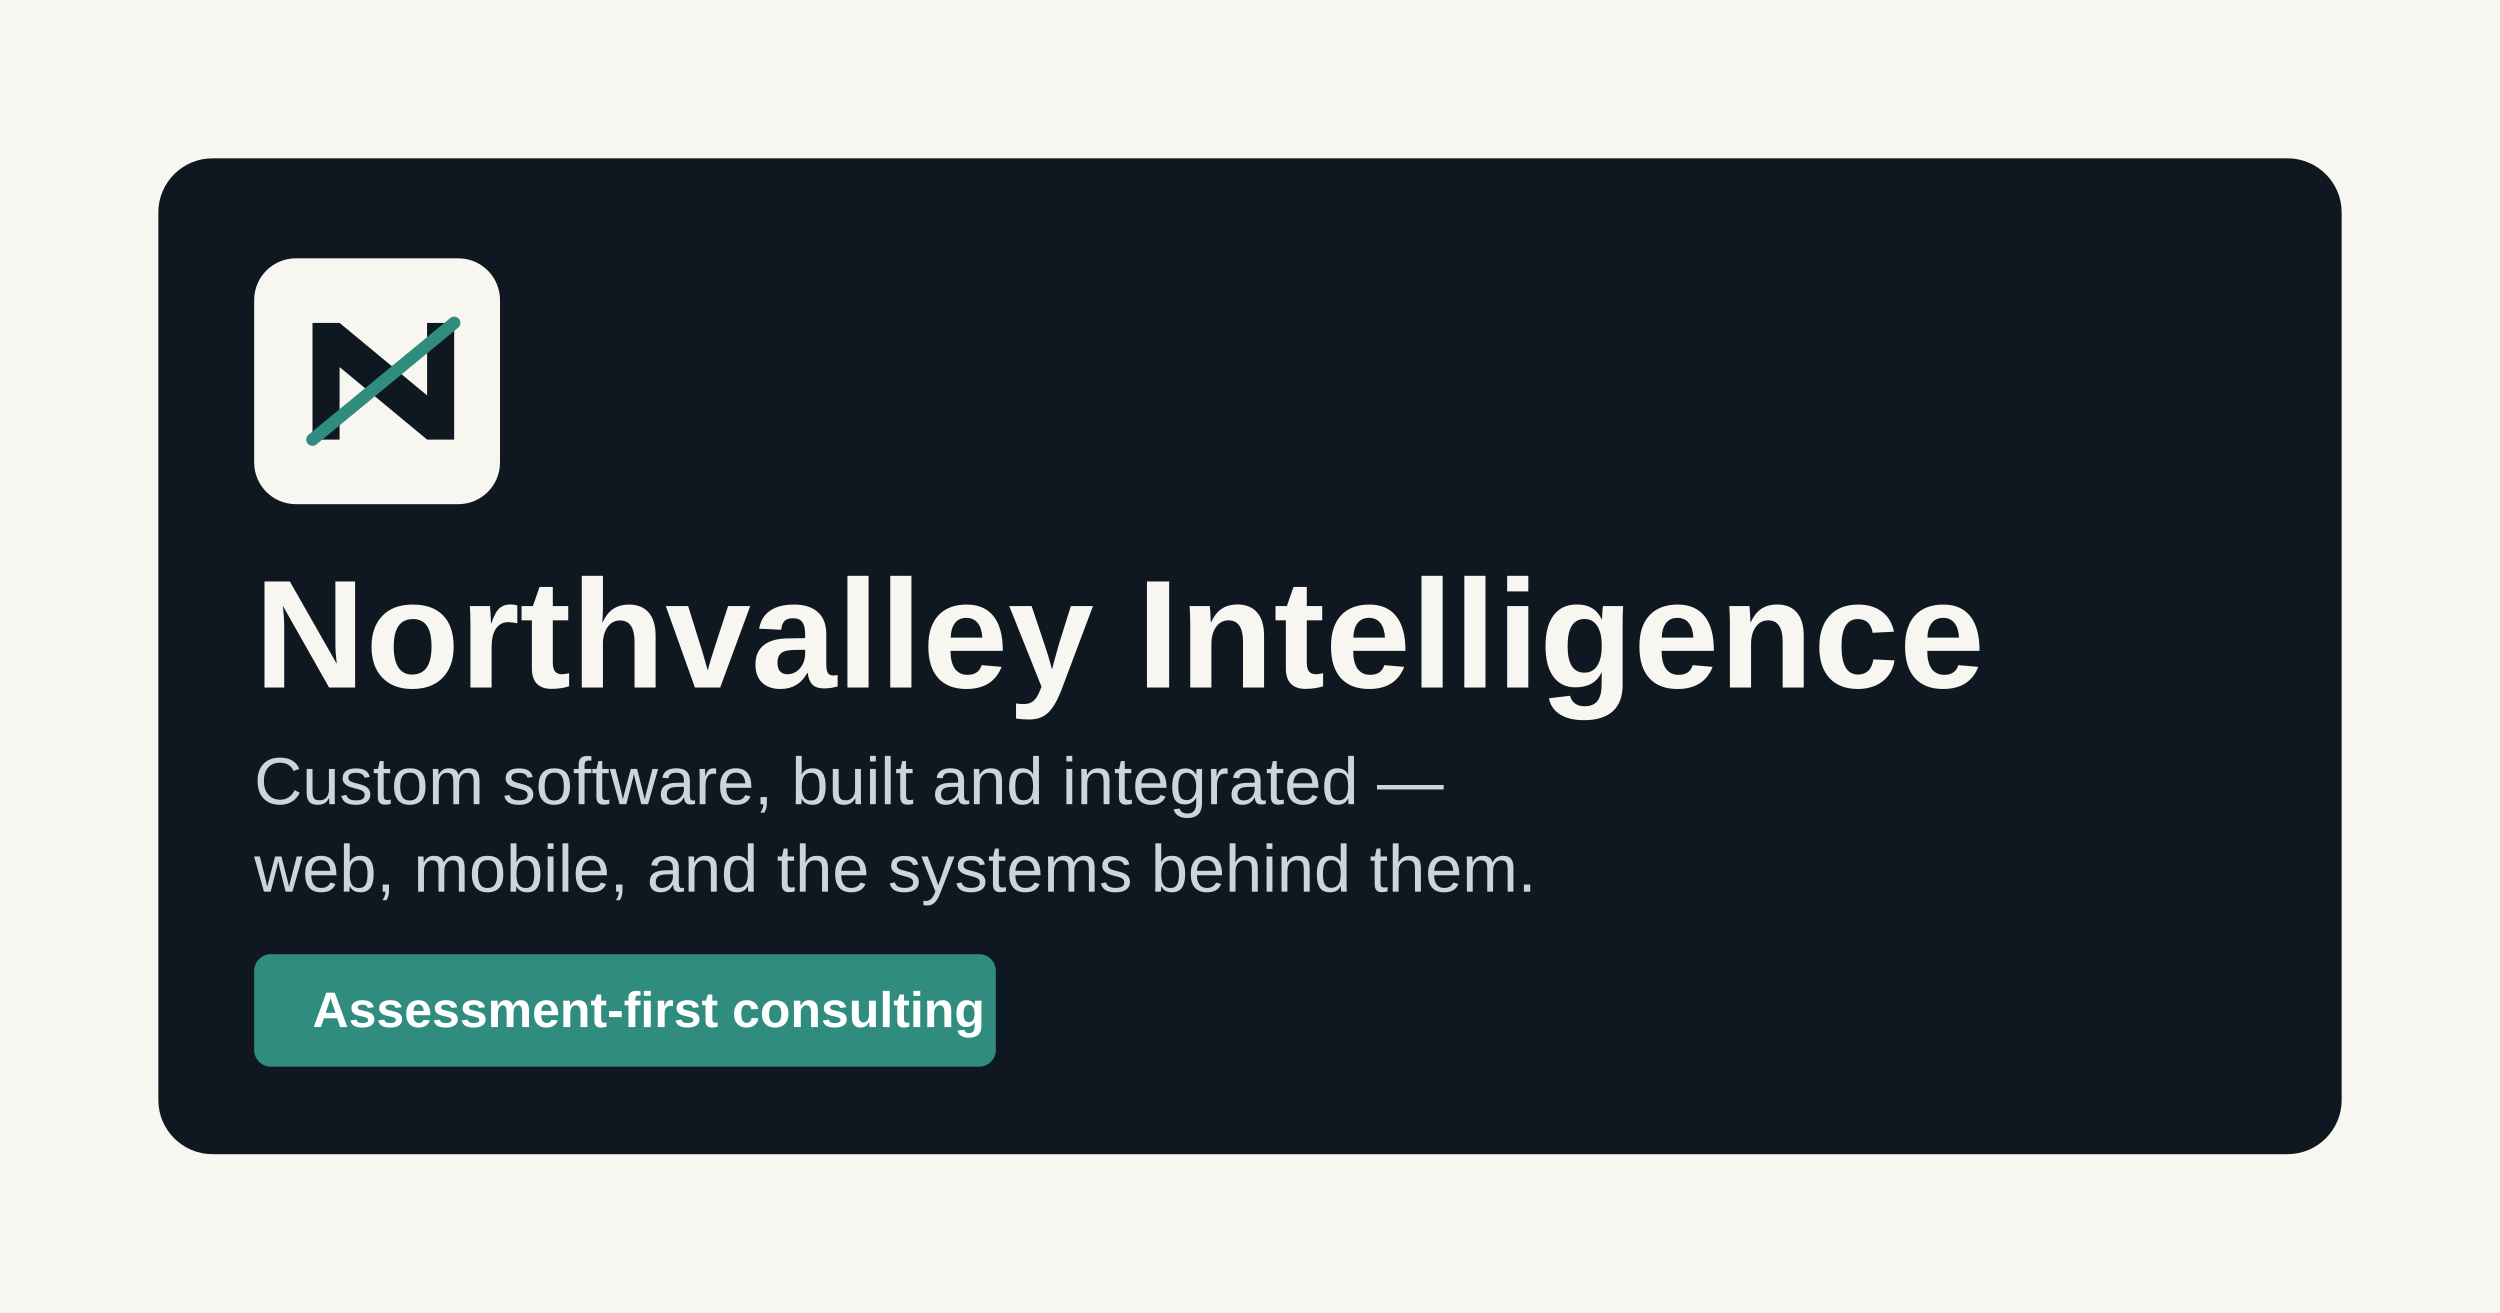
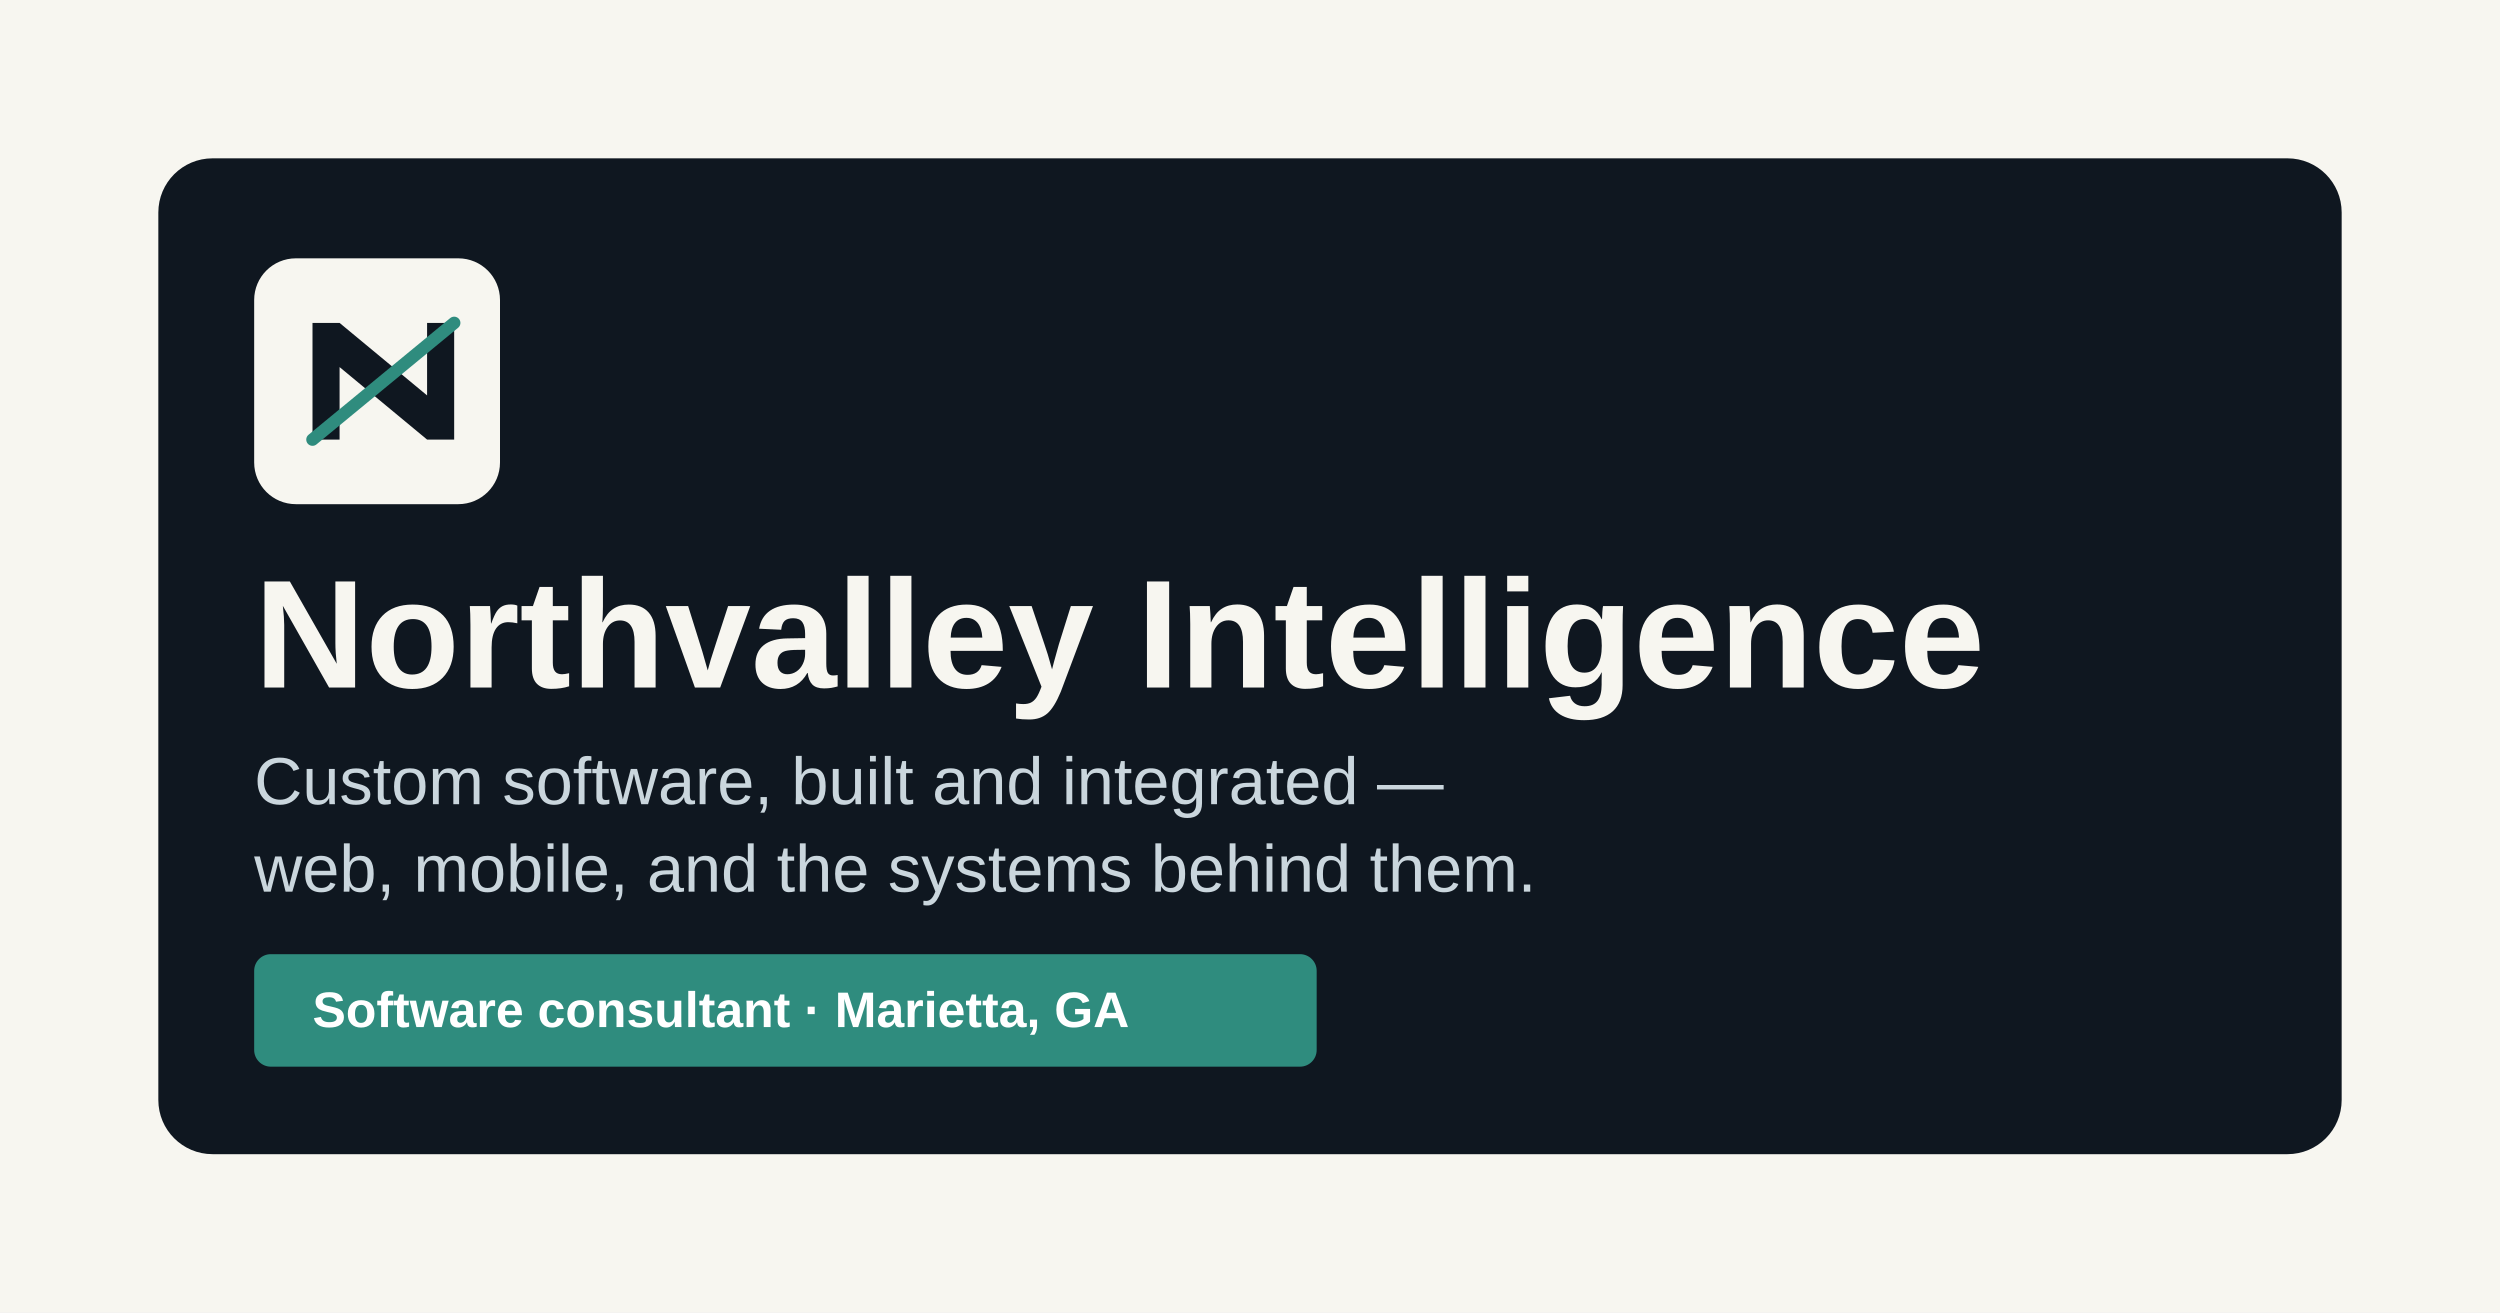
<svg xmlns="http://www.w3.org/2000/svg" width="1200" height="630" viewBox="0 0 1200 630" fill="none">
  <rect width="1200" height="630" fill="#F7F6F0" />
  <rect x="76" y="76" width="1048" height="478" rx="26" fill="#0F1720" />
  <rect x="122" y="124" width="118" height="118" rx="20" fill="#F7F6F0" />
  <path d="M150 211V155H163L205 189.8V155H218V211H205L163 176.2V211H150Z" fill="#0F1720" />
  <path d="M150 211L218 155" stroke="#2F8C7E" stroke-width="6" stroke-linecap="round" />
  <text x="122" y="330" fill="#F7F6F0" font-family="Arial, sans-serif" font-size="74" font-weight="800">Northvalley Intelligence</text>
  <text x="122" y="386" fill="#CAD6DD" font-family="Arial, sans-serif" font-size="32">Custom software, built and integrated —</text>
  <text x="122" y="428" fill="#CAD6DD" font-family="Arial, sans-serif" font-size="32">web, mobile, and the systems behind them.</text>
-   <rect x="122" y="458" width="356" height="54" rx="8" fill="#2F8C7E" />
-   <text x="150" y="493" fill="#FFFFFF" font-family="Arial, sans-serif" font-size="24" font-weight="700">Assessment-first consulting</text>
+   <rect x="122" y="458" width="510" height="54" rx="8" fill="#2F8C7E" />
+   <text x="150" y="493" fill="#FFFFFF" font-family="Arial, sans-serif" font-size="24" font-weight="700">Software consultant · Marietta, GA</text>
</svg>
